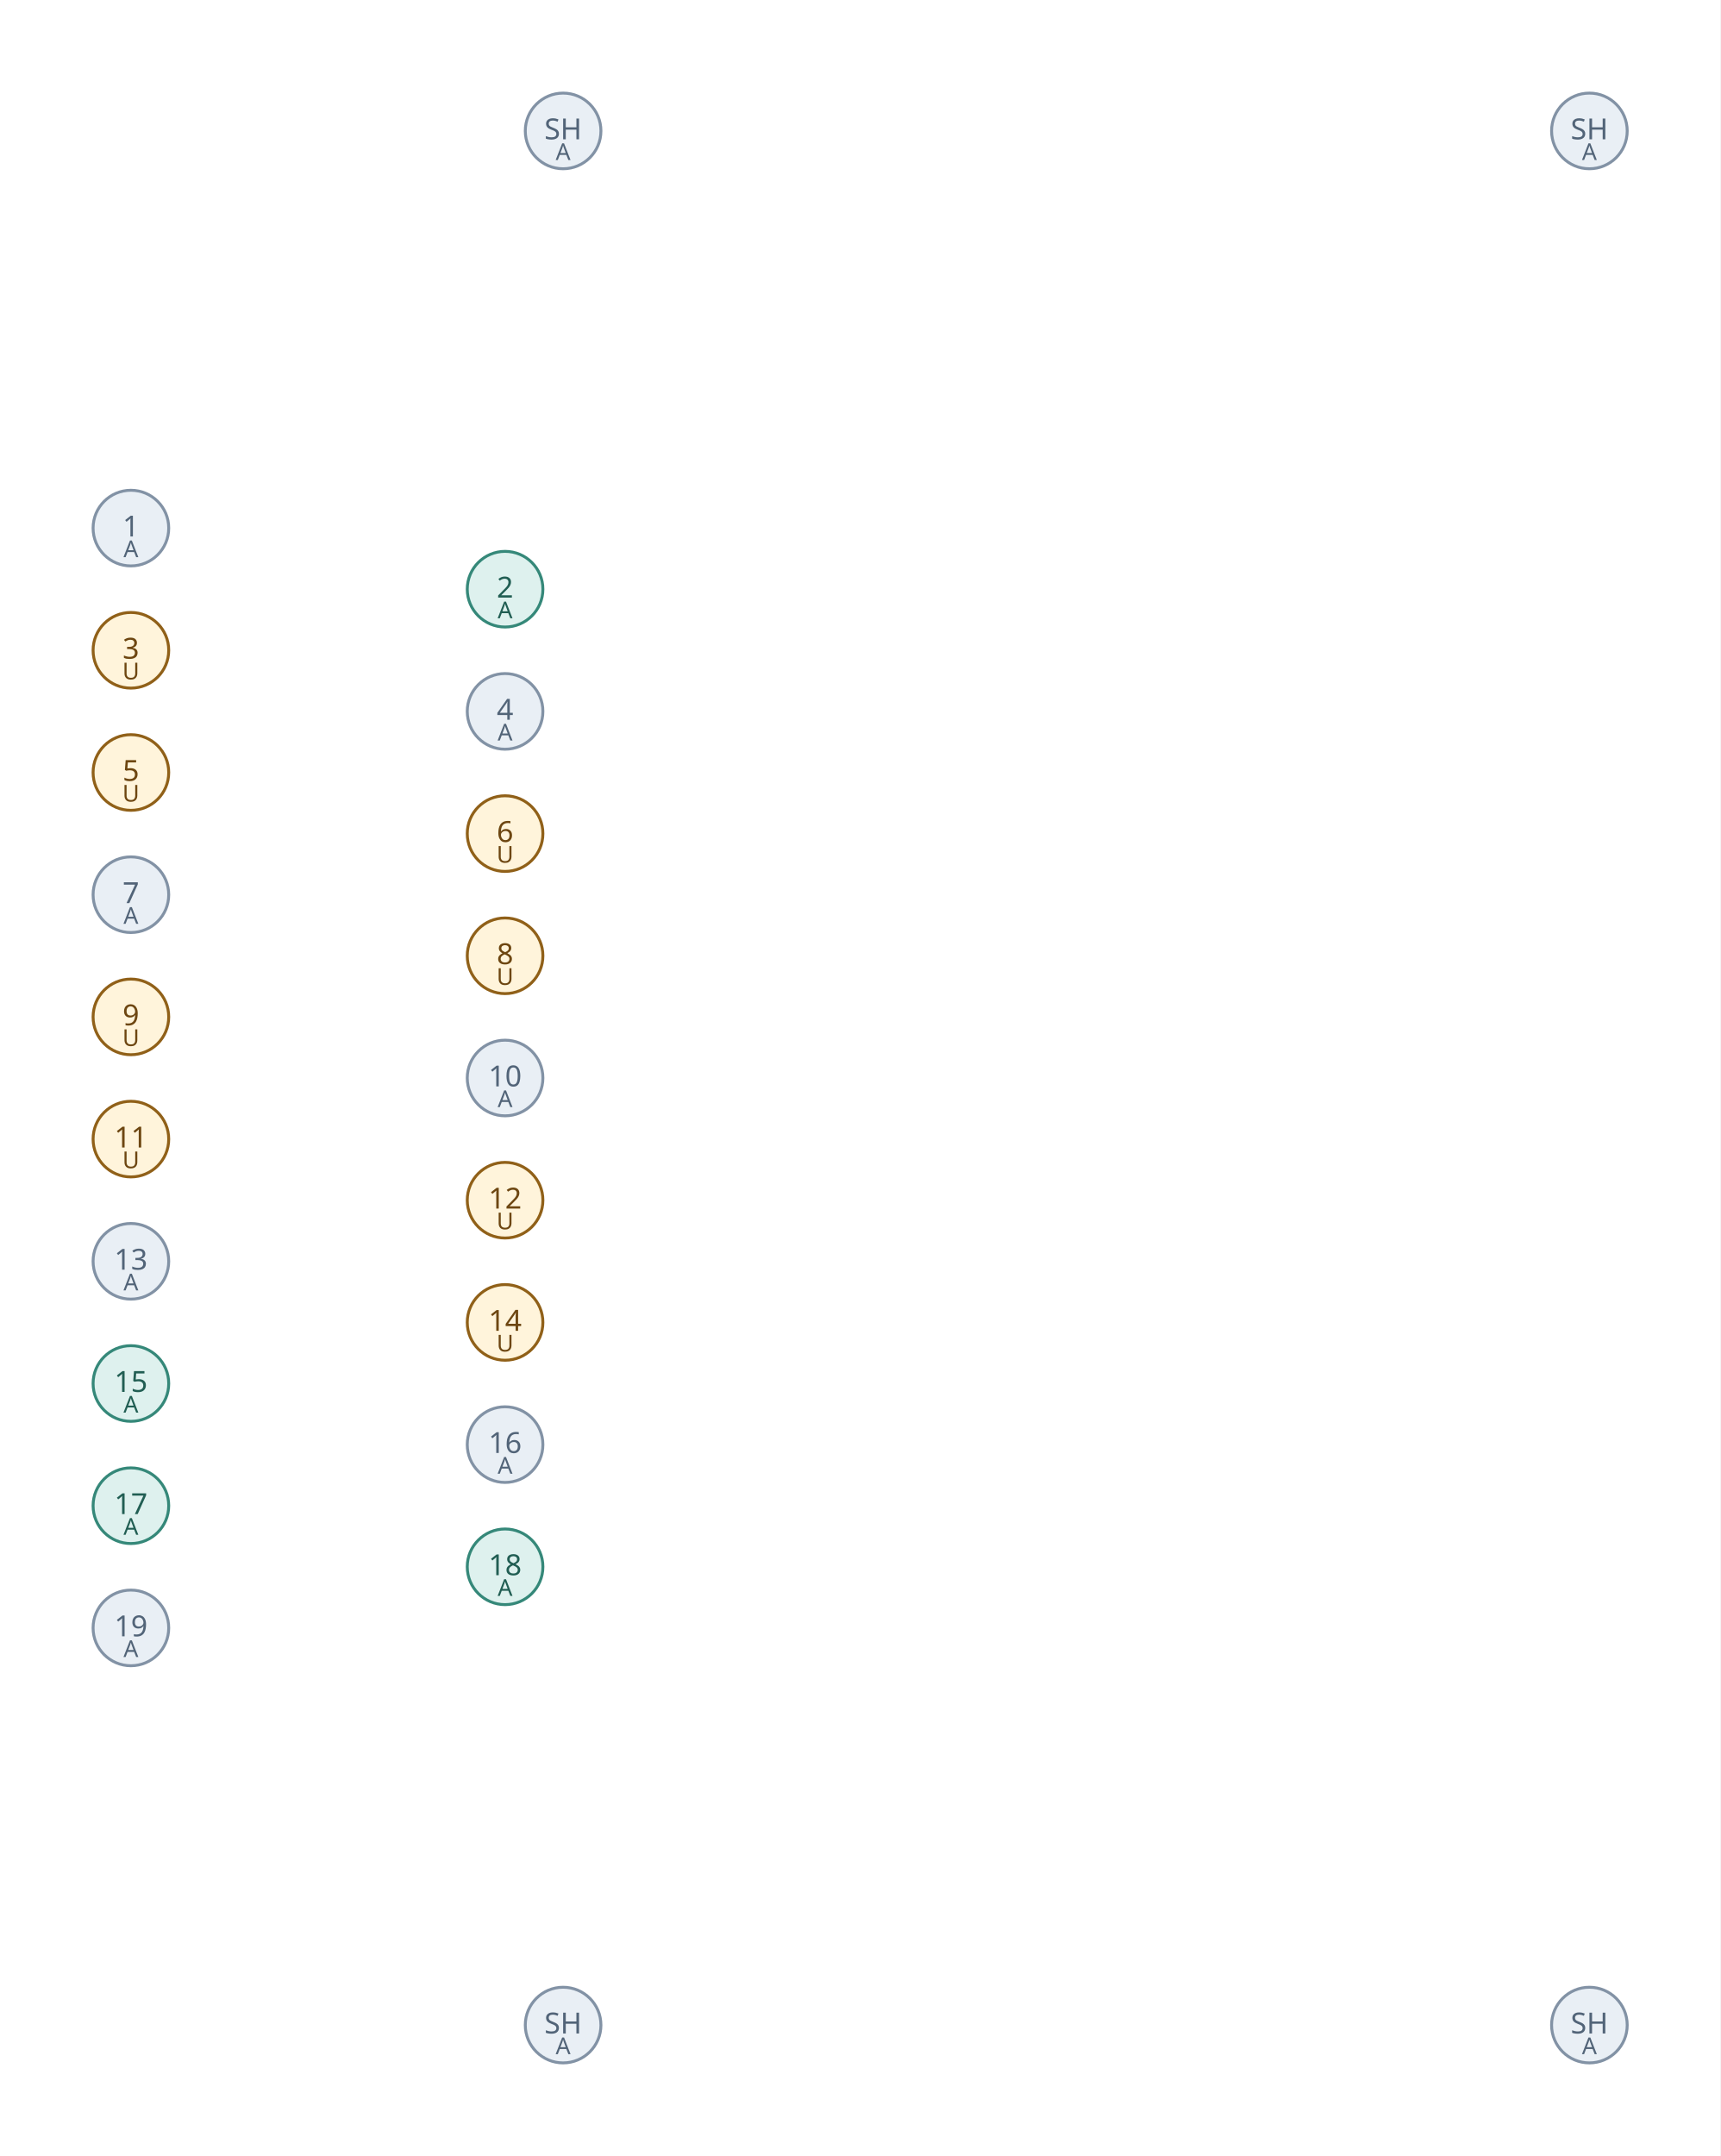
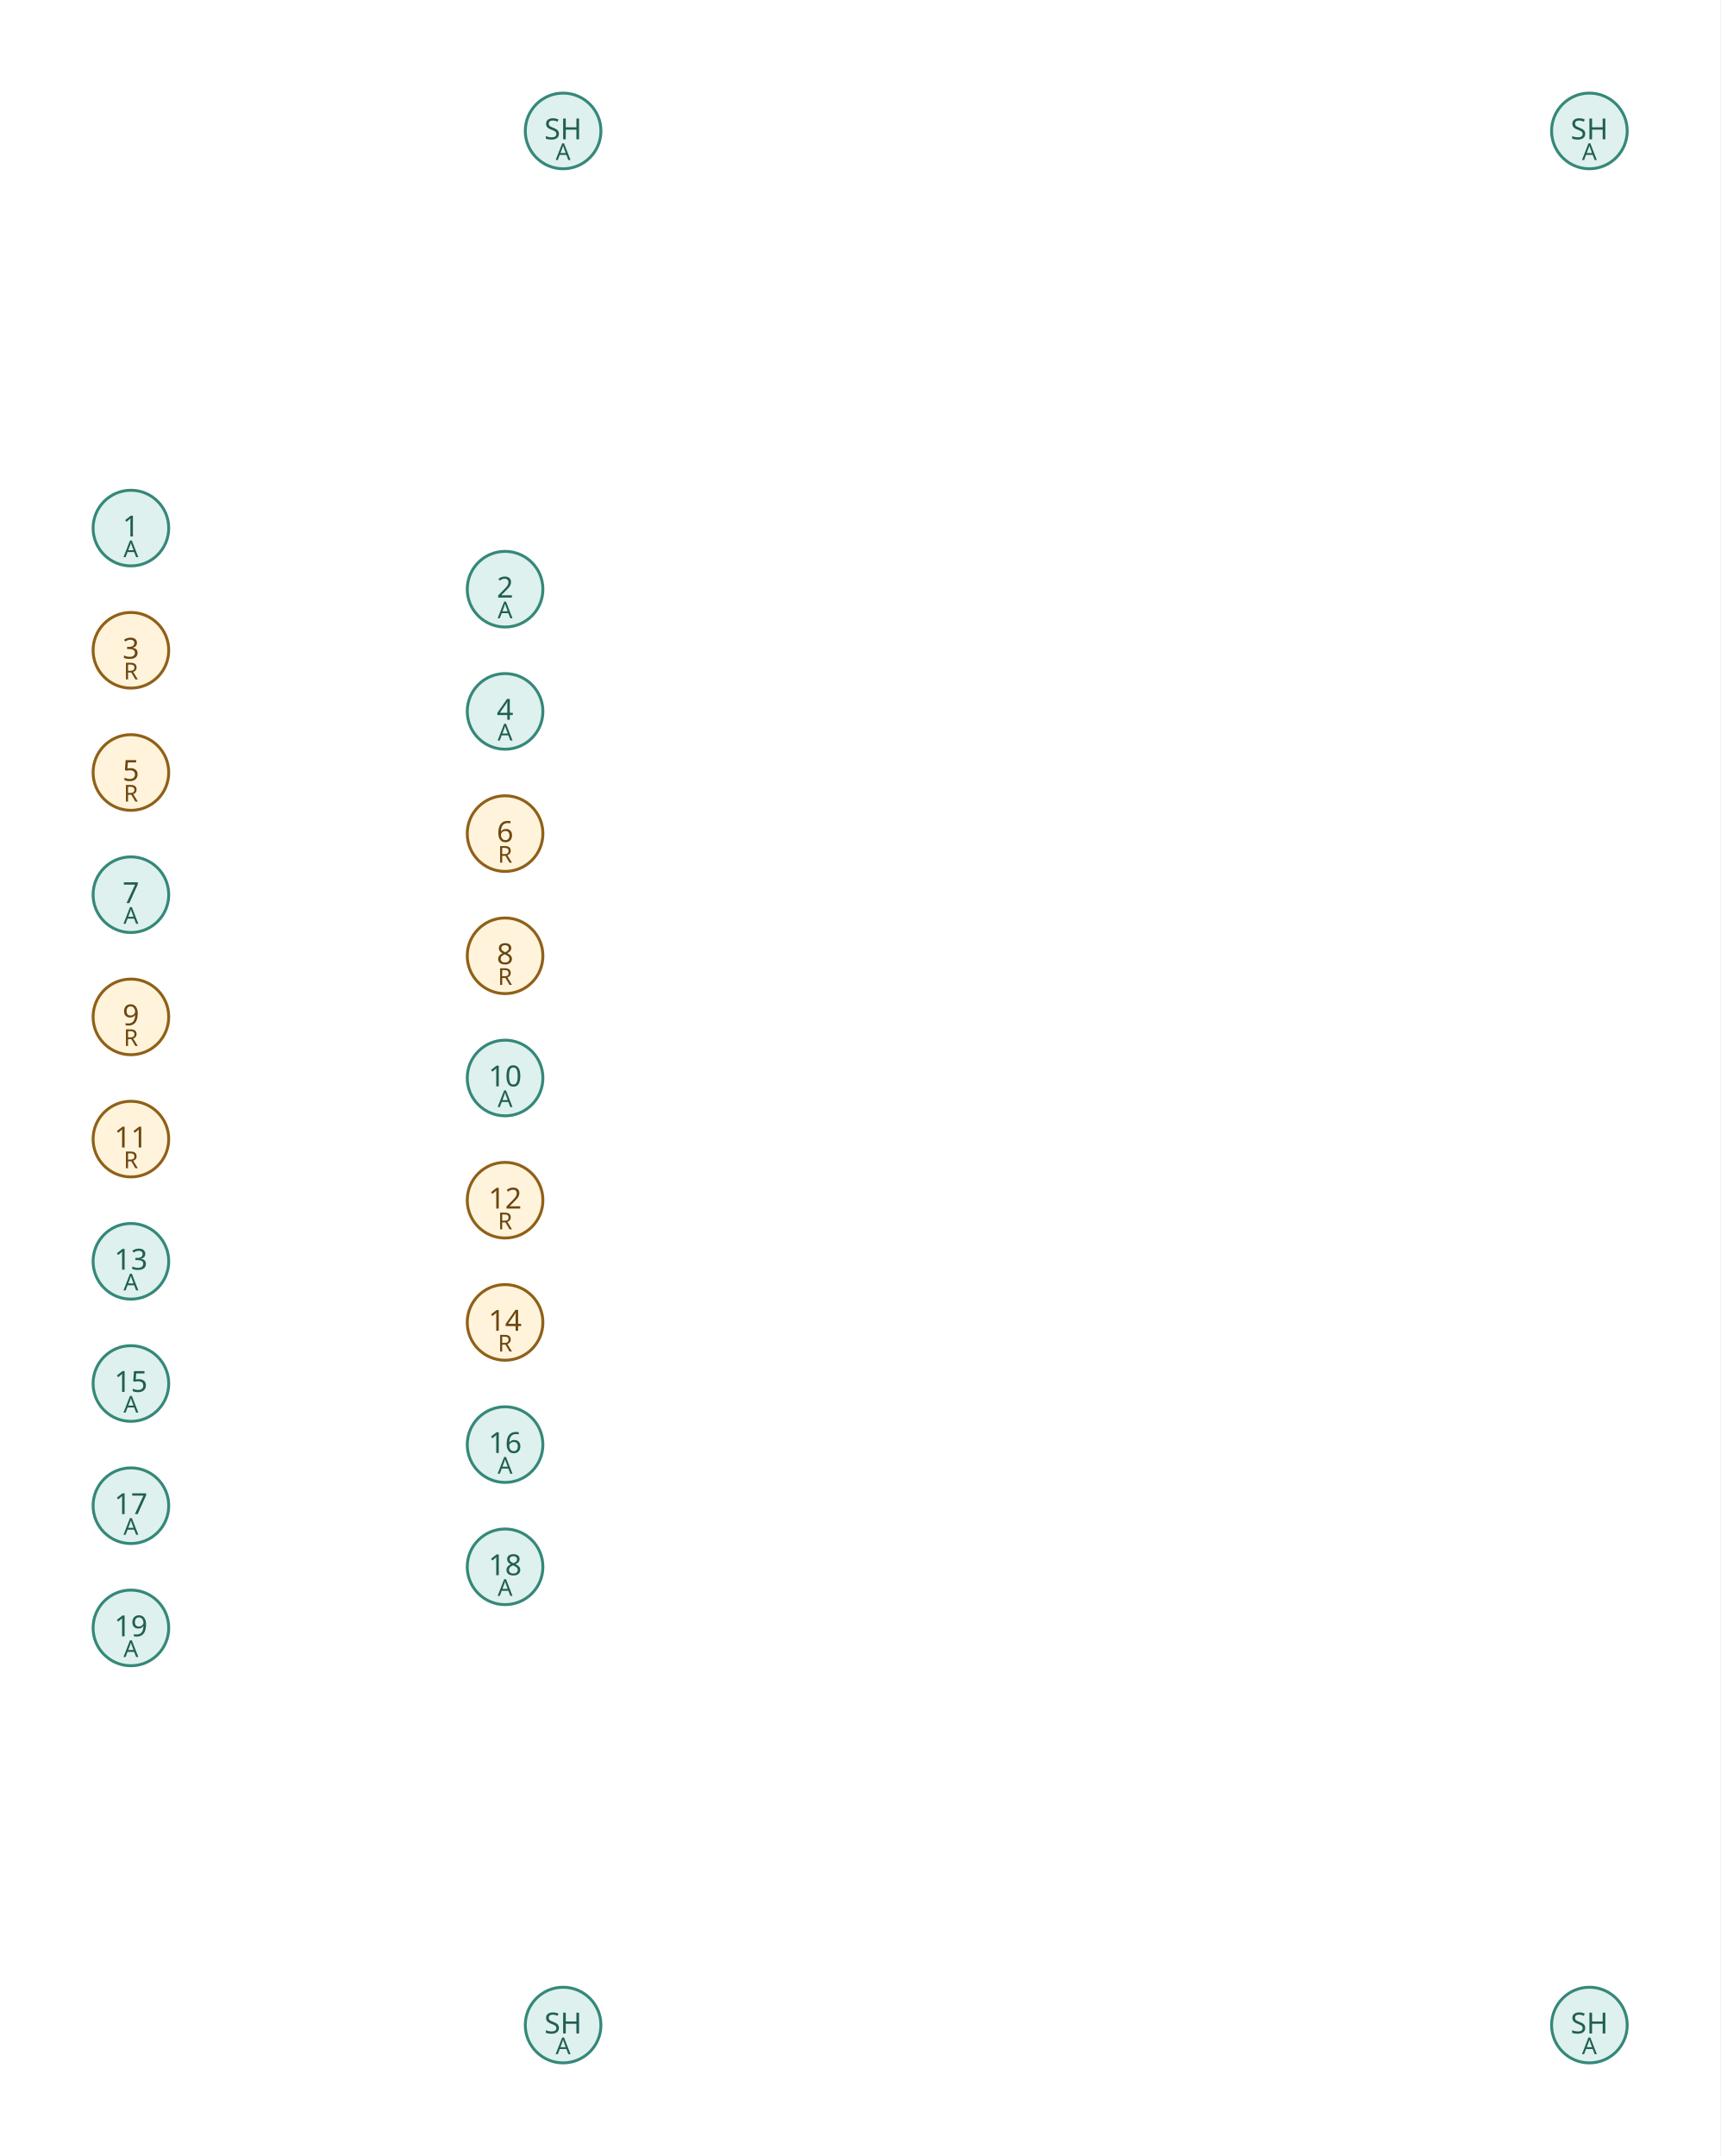
<svg xmlns="http://www.w3.org/2000/svg" viewBox="0 0 591.375 741" role="img">
  <rect width="100%" height="100%" fill="white" />
-   <g data-pin-id="J4.1" role="button" tabindex="0" aria-label="J4.1 Assigned · net has opens VCCAUX_1V8">
-     <circle cx="45.0" cy="181.5" r="13" fill="#e9eff5" stroke="#8292a5" />
-     <text x="45.0" y="180.5" text-anchor="middle" dominant-baseline="central" font-family="sans-serif" font-size="10" fill="#526478">1</text>
-     <text x="45.0" y="191.5" text-anchor="middle" font-family="sans-serif" font-size="8" fill="#526478">A</text>
+   <g data-pin-id="J4.1" role="button" tabindex="0" aria-label="J4.1 Assigned · net connected VCCAUX_1V8">
+     <circle cx="45.0" cy="181.5" r="13" fill="#def1ee" stroke="#358879" />
+     <text x="45.0" y="180.5" text-anchor="middle" dominant-baseline="central" font-family="sans-serif" font-size="10" fill="#215e53">1</text>
+     <text x="45.0" y="191.5" text-anchor="middle" font-family="sans-serif" font-size="8" fill="#215e53">A</text>
  </g>
-   <g data-pin-id="J4.10" role="button" tabindex="0" aria-label="J4.10 Assigned · net has opens GND">
-     <circle cx="173.625" cy="370.5" r="13" fill="#e9eff5" stroke="#8292a5" />
-     <text x="173.625" y="369.5" text-anchor="middle" dominant-baseline="central" font-family="sans-serif" font-size="10" fill="#526478">10</text>
-     <text x="173.625" y="380.5" text-anchor="middle" font-family="sans-serif" font-size="8" fill="#526478">A</text>
+   <g data-pin-id="J4.10" role="button" tabindex="0" aria-label="J4.10 Assigned · net connected GND">
+     <circle cx="173.625" cy="370.5" r="13" fill="#def1ee" stroke="#358879" />
+     <text x="173.625" y="369.5" text-anchor="middle" dominant-baseline="central" font-family="sans-serif" font-size="10" fill="#215e53">10</text>
+     <text x="173.625" y="380.5" text-anchor="middle" font-family="sans-serif" font-size="8" fill="#215e53">A</text>
  </g>
-   <g data-pin-id="J4.11" role="button" tabindex="0" aria-label="J4.11 Unassigned No net">
+   <g data-pin-id="J4.11" role="button" tabindex="0" aria-label="J4.11 Reserved · not implemented No net">
    <circle cx="45.0" cy="391.5" r="13" fill="#fff4db" stroke="#906018" />
    <text x="45.0" y="390.5" text-anchor="middle" dominant-baseline="central" font-family="sans-serif" font-size="10" fill="#6d4611">11</text>
-     <text x="45.0" y="401.5" text-anchor="middle" font-family="sans-serif" font-size="8" fill="#6d4611">U</text>
+     <text x="45.0" y="401.5" text-anchor="middle" font-family="sans-serif" font-size="8" fill="#6d4611">R</text>
  </g>
-   <g data-pin-id="J4.12" role="button" tabindex="0" aria-label="J4.12 Unassigned No net">
+   <g data-pin-id="J4.12" role="button" tabindex="0" aria-label="J4.12 Reserved · not implemented No net">
    <circle cx="173.625" cy="412.5" r="13" fill="#fff4db" stroke="#906018" />
    <text x="173.625" y="411.5" text-anchor="middle" dominant-baseline="central" font-family="sans-serif" font-size="10" fill="#6d4611">12</text>
-     <text x="173.625" y="422.5" text-anchor="middle" font-family="sans-serif" font-size="8" fill="#6d4611">U</text>
+     <text x="173.625" y="422.5" text-anchor="middle" font-family="sans-serif" font-size="8" fill="#6d4611">R</text>
  </g>
-   <g data-pin-id="J4.13" role="button" tabindex="0" aria-label="J4.13 Assigned · net has opens GND">
-     <circle cx="45.0" cy="433.5" r="13" fill="#e9eff5" stroke="#8292a5" />
-     <text x="45.0" y="432.5" text-anchor="middle" dominant-baseline="central" font-family="sans-serif" font-size="10" fill="#526478">13</text>
-     <text x="45.0" y="443.5" text-anchor="middle" font-family="sans-serif" font-size="8" fill="#526478">A</text>
+   <g data-pin-id="J4.13" role="button" tabindex="0" aria-label="J4.13 Assigned · net connected GND">
+     <circle cx="45.0" cy="433.5" r="13" fill="#def1ee" stroke="#358879" />
+     <text x="45.0" y="432.5" text-anchor="middle" dominant-baseline="central" font-family="sans-serif" font-size="10" fill="#215e53">13</text>
+     <text x="45.0" y="443.5" text-anchor="middle" font-family="sans-serif" font-size="8" fill="#215e53">A</text>
  </g>
-   <g data-pin-id="J4.14" role="button" tabindex="0" aria-label="J4.14 Unassigned No net">
+   <g data-pin-id="J4.14" role="button" tabindex="0" aria-label="J4.14 Reserved · not implemented No net">
    <circle cx="173.625" cy="454.5" r="13" fill="#fff4db" stroke="#906018" />
    <text x="173.625" y="453.5" text-anchor="middle" dominant-baseline="central" font-family="sans-serif" font-size="10" fill="#6d4611">14</text>
-     <text x="173.625" y="464.5" text-anchor="middle" font-family="sans-serif" font-size="8" fill="#6d4611">U</text>
+     <text x="173.625" y="464.5" text-anchor="middle" font-family="sans-serif" font-size="8" fill="#6d4611">R</text>
  </g>
  <g data-pin-id="J4.15" role="button" tabindex="0" aria-label="J4.15 Assigned · net connected JTAG_TDI">
    <circle cx="45.0" cy="475.5" r="13" fill="#def1ee" stroke="#358879" />
    <text x="45.0" y="474.5" text-anchor="middle" dominant-baseline="central" font-family="sans-serif" font-size="10" fill="#215e53">15</text>
    <text x="45.0" y="485.5" text-anchor="middle" font-family="sans-serif" font-size="8" fill="#215e53">A</text>
  </g>
-   <g data-pin-id="J4.16" role="button" tabindex="0" aria-label="J4.16 Assigned · net has opens GND">
-     <circle cx="173.625" cy="496.5" r="13" fill="#e9eff5" stroke="#8292a5" />
-     <text x="173.625" y="495.5" text-anchor="middle" dominant-baseline="central" font-family="sans-serif" font-size="10" fill="#526478">16</text>
-     <text x="173.625" y="506.5" text-anchor="middle" font-family="sans-serif" font-size="8" fill="#526478">A</text>
+   <g data-pin-id="J4.16" role="button" tabindex="0" aria-label="J4.16 Assigned · net connected GND">
+     <circle cx="173.625" cy="496.5" r="13" fill="#def1ee" stroke="#358879" />
+     <text x="173.625" y="495.5" text-anchor="middle" dominant-baseline="central" font-family="sans-serif" font-size="10" fill="#215e53">16</text>
+     <text x="173.625" y="506.5" text-anchor="middle" font-family="sans-serif" font-size="8" fill="#215e53">A</text>
  </g>
  <g data-pin-id="J4.17" role="button" tabindex="0" aria-label="J4.17 Assigned · net connected JTAG_TCK">
    <circle cx="45.0" cy="517.5" r="13" fill="#def1ee" stroke="#358879" />
    <text x="45.0" y="516.5" text-anchor="middle" dominant-baseline="central" font-family="sans-serif" font-size="10" fill="#215e53">17</text>
    <text x="45.0" y="527.5" text-anchor="middle" font-family="sans-serif" font-size="8" fill="#215e53">A</text>
  </g>
  <g data-pin-id="J4.18" role="button" tabindex="0" aria-label="J4.18 Assigned · net connected JTAG_TDO">
    <circle cx="173.625" cy="538.5" r="13" fill="#def1ee" stroke="#358879" />
    <text x="173.625" y="537.5" text-anchor="middle" dominant-baseline="central" font-family="sans-serif" font-size="10" fill="#215e53">18</text>
    <text x="173.625" y="548.5" text-anchor="middle" font-family="sans-serif" font-size="8" fill="#215e53">A</text>
  </g>
-   <g data-pin-id="J4.19" role="button" tabindex="0" aria-label="J4.19 Assigned · net has opens LINK_12V">
-     <circle cx="45.0" cy="559.5" r="13" fill="#e9eff5" stroke="#8292a5" />
-     <text x="45.0" y="558.5" text-anchor="middle" dominant-baseline="central" font-family="sans-serif" font-size="10" fill="#526478">19</text>
-     <text x="45.0" y="569.5" text-anchor="middle" font-family="sans-serif" font-size="8" fill="#526478">A</text>
+   <g data-pin-id="J4.19" role="button" tabindex="0" aria-label="J4.19 Assigned · net connected LINK_12V">
+     <circle cx="45.0" cy="559.5" r="13" fill="#def1ee" stroke="#358879" />
+     <text x="45.0" y="558.5" text-anchor="middle" dominant-baseline="central" font-family="sans-serif" font-size="10" fill="#215e53">19</text>
+     <text x="45.0" y="569.5" text-anchor="middle" font-family="sans-serif" font-size="8" fill="#215e53">A</text>
  </g>
  <g data-pin-id="J4.2" role="button" tabindex="0" aria-label="J4.2 Assigned · net connected JTAG_TMS">
    <circle cx="173.625" cy="202.5" r="13" fill="#def1ee" stroke="#358879" />
    <text x="173.625" y="201.5" text-anchor="middle" dominant-baseline="central" font-family="sans-serif" font-size="10" fill="#215e53">2</text>
    <text x="173.625" y="212.5" text-anchor="middle" font-family="sans-serif" font-size="8" fill="#215e53">A</text>
  </g>
-   <g data-pin-id="J4.3" role="button" tabindex="0" aria-label="J4.3 Unassigned No net">
+   <g data-pin-id="J4.3" role="button" tabindex="0" aria-label="J4.3 Reserved · not implemented No net">
    <circle cx="45.0" cy="223.5" r="13" fill="#fff4db" stroke="#906018" />
    <text x="45.0" y="222.5" text-anchor="middle" dominant-baseline="central" font-family="sans-serif" font-size="10" fill="#6d4611">3</text>
-     <text x="45.0" y="233.5" text-anchor="middle" font-family="sans-serif" font-size="8" fill="#6d4611">U</text>
+     <text x="45.0" y="233.5" text-anchor="middle" font-family="sans-serif" font-size="8" fill="#6d4611">R</text>
  </g>
-   <g data-pin-id="J4.4" role="button" tabindex="0" aria-label="J4.4 Assigned · net has opens GND">
-     <circle cx="173.625" cy="244.5" r="13" fill="#e9eff5" stroke="#8292a5" />
-     <text x="173.625" y="243.5" text-anchor="middle" dominant-baseline="central" font-family="sans-serif" font-size="10" fill="#526478">4</text>
-     <text x="173.625" y="254.5" text-anchor="middle" font-family="sans-serif" font-size="8" fill="#526478">A</text>
+   <g data-pin-id="J4.4" role="button" tabindex="0" aria-label="J4.4 Assigned · net connected GND">
+     <circle cx="173.625" cy="244.5" r="13" fill="#def1ee" stroke="#358879" />
+     <text x="173.625" y="243.5" text-anchor="middle" dominant-baseline="central" font-family="sans-serif" font-size="10" fill="#215e53">4</text>
+     <text x="173.625" y="254.5" text-anchor="middle" font-family="sans-serif" font-size="8" fill="#215e53">A</text>
  </g>
-   <g data-pin-id="J4.5" role="button" tabindex="0" aria-label="J4.5 Unassigned No net">
+   <g data-pin-id="J4.5" role="button" tabindex="0" aria-label="J4.5 Reserved · not implemented No net">
    <circle cx="45.0" cy="265.5" r="13" fill="#fff4db" stroke="#906018" />
    <text x="45.0" y="264.5" text-anchor="middle" dominant-baseline="central" font-family="sans-serif" font-size="10" fill="#6d4611">5</text>
-     <text x="45.0" y="275.5" text-anchor="middle" font-family="sans-serif" font-size="8" fill="#6d4611">U</text>
+     <text x="45.0" y="275.5" text-anchor="middle" font-family="sans-serif" font-size="8" fill="#6d4611">R</text>
  </g>
-   <g data-pin-id="J4.6" role="button" tabindex="0" aria-label="J4.6 Unassigned No net">
+   <g data-pin-id="J4.6" role="button" tabindex="0" aria-label="J4.6 Reserved · not implemented No net">
    <circle cx="173.625" cy="286.5" r="13" fill="#fff4db" stroke="#906018" />
    <text x="173.625" y="285.5" text-anchor="middle" dominant-baseline="central" font-family="sans-serif" font-size="10" fill="#6d4611">6</text>
-     <text x="173.625" y="296.5" text-anchor="middle" font-family="sans-serif" font-size="8" fill="#6d4611">U</text>
+     <text x="173.625" y="296.5" text-anchor="middle" font-family="sans-serif" font-size="8" fill="#6d4611">R</text>
  </g>
-   <g data-pin-id="J4.7" role="button" tabindex="0" aria-label="J4.7 Assigned · net has opens GND">
-     <circle cx="45.0" cy="307.5" r="13" fill="#e9eff5" stroke="#8292a5" />
-     <text x="45.0" y="306.5" text-anchor="middle" dominant-baseline="central" font-family="sans-serif" font-size="10" fill="#526478">7</text>
-     <text x="45.0" y="317.5" text-anchor="middle" font-family="sans-serif" font-size="8" fill="#526478">A</text>
+   <g data-pin-id="J4.7" role="button" tabindex="0" aria-label="J4.7 Assigned · net connected GND">
+     <circle cx="45.0" cy="307.5" r="13" fill="#def1ee" stroke="#358879" />
+     <text x="45.0" y="306.5" text-anchor="middle" dominant-baseline="central" font-family="sans-serif" font-size="10" fill="#215e53">7</text>
+     <text x="45.0" y="317.5" text-anchor="middle" font-family="sans-serif" font-size="8" fill="#215e53">A</text>
  </g>
-   <g data-pin-id="J4.8" role="button" tabindex="0" aria-label="J4.8 Unassigned No net">
+   <g data-pin-id="J4.8" role="button" tabindex="0" aria-label="J4.8 Reserved · not implemented No net">
    <circle cx="173.625" cy="328.5" r="13" fill="#fff4db" stroke="#906018" />
    <text x="173.625" y="327.5" text-anchor="middle" dominant-baseline="central" font-family="sans-serif" font-size="10" fill="#6d4611">8</text>
-     <text x="173.625" y="338.5" text-anchor="middle" font-family="sans-serif" font-size="8" fill="#6d4611">U</text>
+     <text x="173.625" y="338.5" text-anchor="middle" font-family="sans-serif" font-size="8" fill="#6d4611">R</text>
  </g>
-   <g data-pin-id="J4.9" role="button" tabindex="0" aria-label="J4.9 Unassigned No net">
+   <g data-pin-id="J4.9" role="button" tabindex="0" aria-label="J4.9 Reserved · not implemented No net">
    <circle cx="45.0" cy="349.5" r="13" fill="#fff4db" stroke="#906018" />
    <text x="45.0" y="348.5" text-anchor="middle" dominant-baseline="central" font-family="sans-serif" font-size="10" fill="#6d4611">9</text>
-     <text x="45.0" y="359.5" text-anchor="middle" font-family="sans-serif" font-size="8" fill="#6d4611">U</text>
+     <text x="45.0" y="359.5" text-anchor="middle" font-family="sans-serif" font-size="8" fill="#6d4611">R</text>
  </g>
-   <g data-pin-id="J4.SH" role="button" tabindex="0" aria-label="J4.SH Assigned · net has opens GND">
-     <circle cx="193.575" cy="696" r="13" fill="#e9eff5" stroke="#8292a5" />
-     <text x="193.575" y="695" text-anchor="middle" dominant-baseline="central" font-family="sans-serif" font-size="10" fill="#526478">SH</text>
-     <text x="193.575" y="706" text-anchor="middle" font-family="sans-serif" font-size="8" fill="#526478">A</text>
+   <g data-pin-id="J4.SH" role="button" tabindex="0" aria-label="J4.SH Assigned · net connected GND">
+     <circle cx="193.575" cy="696" r="13" fill="#def1ee" stroke="#358879" />
+     <text x="193.575" y="695" text-anchor="middle" dominant-baseline="central" font-family="sans-serif" font-size="10" fill="#215e53">SH</text>
+     <text x="193.575" y="706" text-anchor="middle" font-family="sans-serif" font-size="8" fill="#215e53">A</text>
  </g>
-   <g data-pin-id="J4.SH" role="button" tabindex="0" aria-label="J4.SH Assigned · net has opens GND">
-     <circle cx="546.375" cy="696" r="13" fill="#e9eff5" stroke="#8292a5" />
-     <text x="546.375" y="695" text-anchor="middle" dominant-baseline="central" font-family="sans-serif" font-size="10" fill="#526478">SH</text>
-     <text x="546.375" y="706" text-anchor="middle" font-family="sans-serif" font-size="8" fill="#526478">A</text>
+   <g data-pin-id="J4.SH" role="button" tabindex="0" aria-label="J4.SH Assigned · net connected GND">
+     <circle cx="546.375" cy="696" r="13" fill="#def1ee" stroke="#358879" />
+     <text x="546.375" y="695" text-anchor="middle" dominant-baseline="central" font-family="sans-serif" font-size="10" fill="#215e53">SH</text>
+     <text x="546.375" y="706" text-anchor="middle" font-family="sans-serif" font-size="8" fill="#215e53">A</text>
  </g>
-   <g data-pin-id="J4.SH" role="button" tabindex="0" aria-label="J4.SH Assigned · net has opens GND">
-     <circle cx="193.575" cy="45.0" r="13" fill="#e9eff5" stroke="#8292a5" />
-     <text x="193.575" y="44.0" text-anchor="middle" dominant-baseline="central" font-family="sans-serif" font-size="10" fill="#526478">SH</text>
-     <text x="193.575" y="55.0" text-anchor="middle" font-family="sans-serif" font-size="8" fill="#526478">A</text>
+   <g data-pin-id="J4.SH" role="button" tabindex="0" aria-label="J4.SH Assigned · net connected GND">
+     <circle cx="193.575" cy="45.0" r="13" fill="#def1ee" stroke="#358879" />
+     <text x="193.575" y="44.0" text-anchor="middle" dominant-baseline="central" font-family="sans-serif" font-size="10" fill="#215e53">SH</text>
+     <text x="193.575" y="55.0" text-anchor="middle" font-family="sans-serif" font-size="8" fill="#215e53">A</text>
  </g>
-   <g data-pin-id="J4.SH" role="button" tabindex="0" aria-label="J4.SH Assigned · net has opens GND">
-     <circle cx="546.375" cy="45.0" r="13" fill="#e9eff5" stroke="#8292a5" />
-     <text x="546.375" y="44.0" text-anchor="middle" dominant-baseline="central" font-family="sans-serif" font-size="10" fill="#526478">SH</text>
-     <text x="546.375" y="55.0" text-anchor="middle" font-family="sans-serif" font-size="8" fill="#526478">A</text>
+   <g data-pin-id="J4.SH" role="button" tabindex="0" aria-label="J4.SH Assigned · net connected GND">
+     <circle cx="546.375" cy="45.0" r="13" fill="#def1ee" stroke="#358879" />
+     <text x="546.375" y="44.0" text-anchor="middle" dominant-baseline="central" font-family="sans-serif" font-size="10" fill="#215e53">SH</text>
+     <text x="546.375" y="55.0" text-anchor="middle" font-family="sans-serif" font-size="8" fill="#215e53">A</text>
  </g>
</svg>
